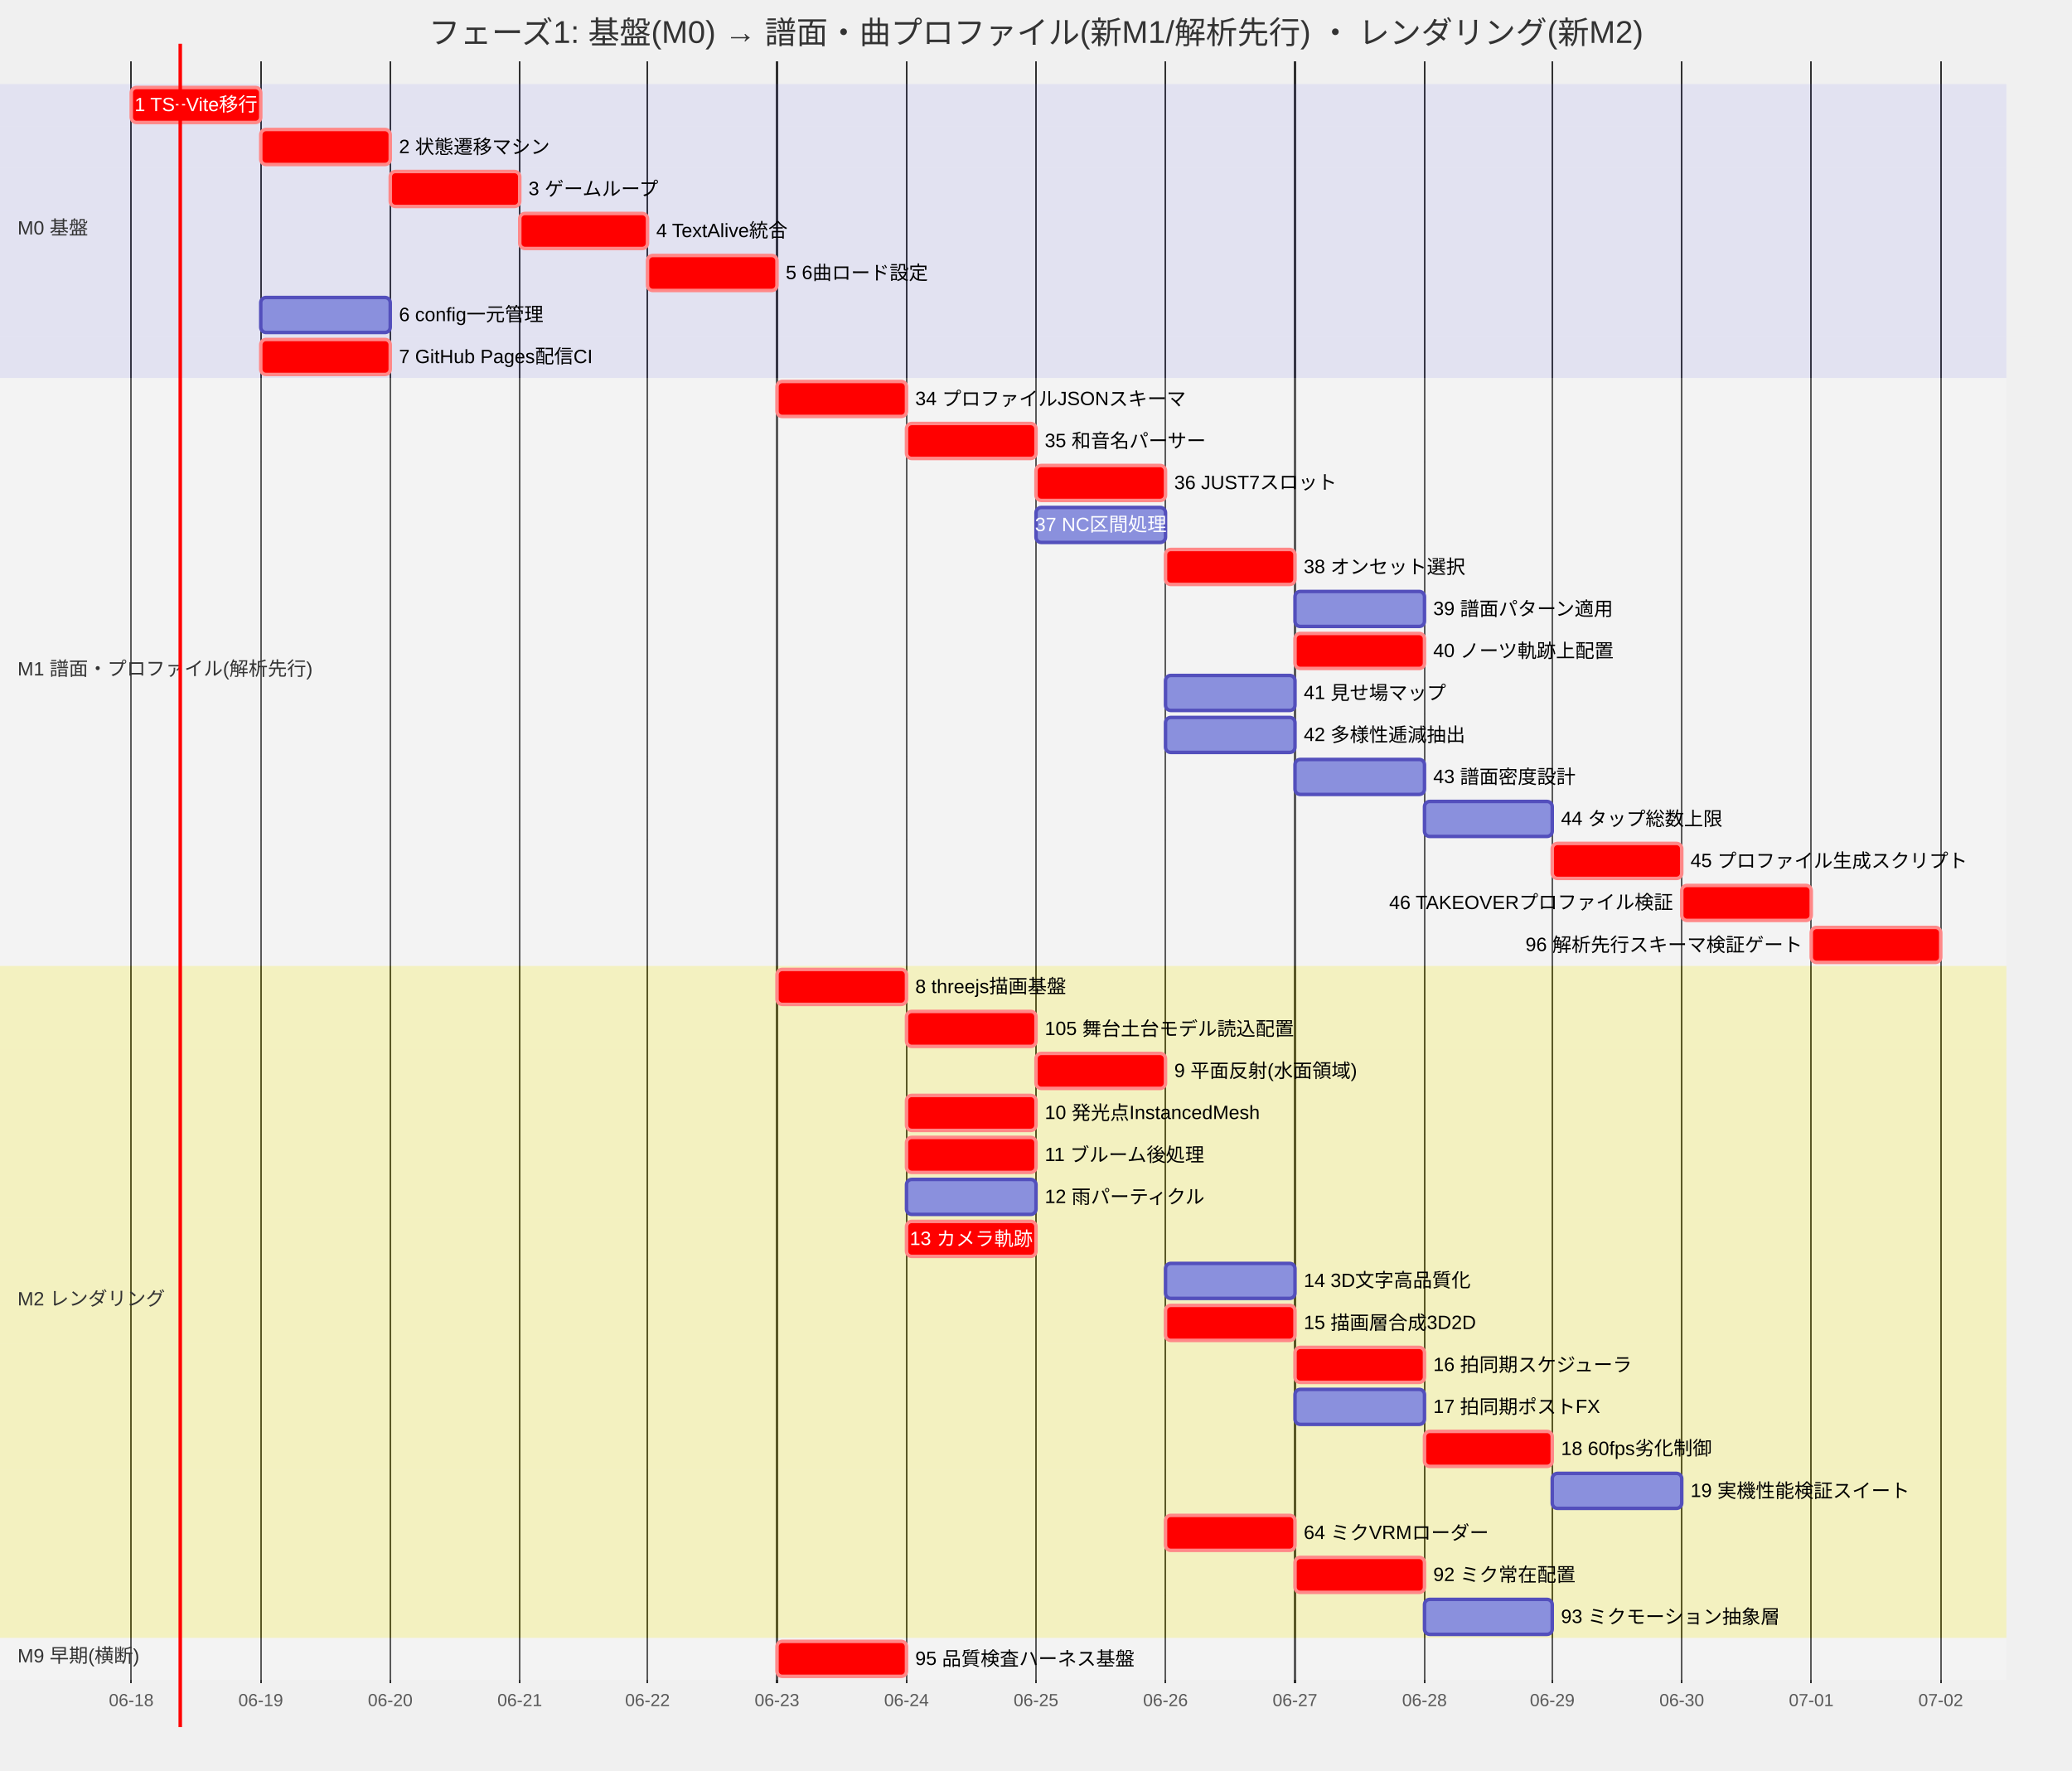
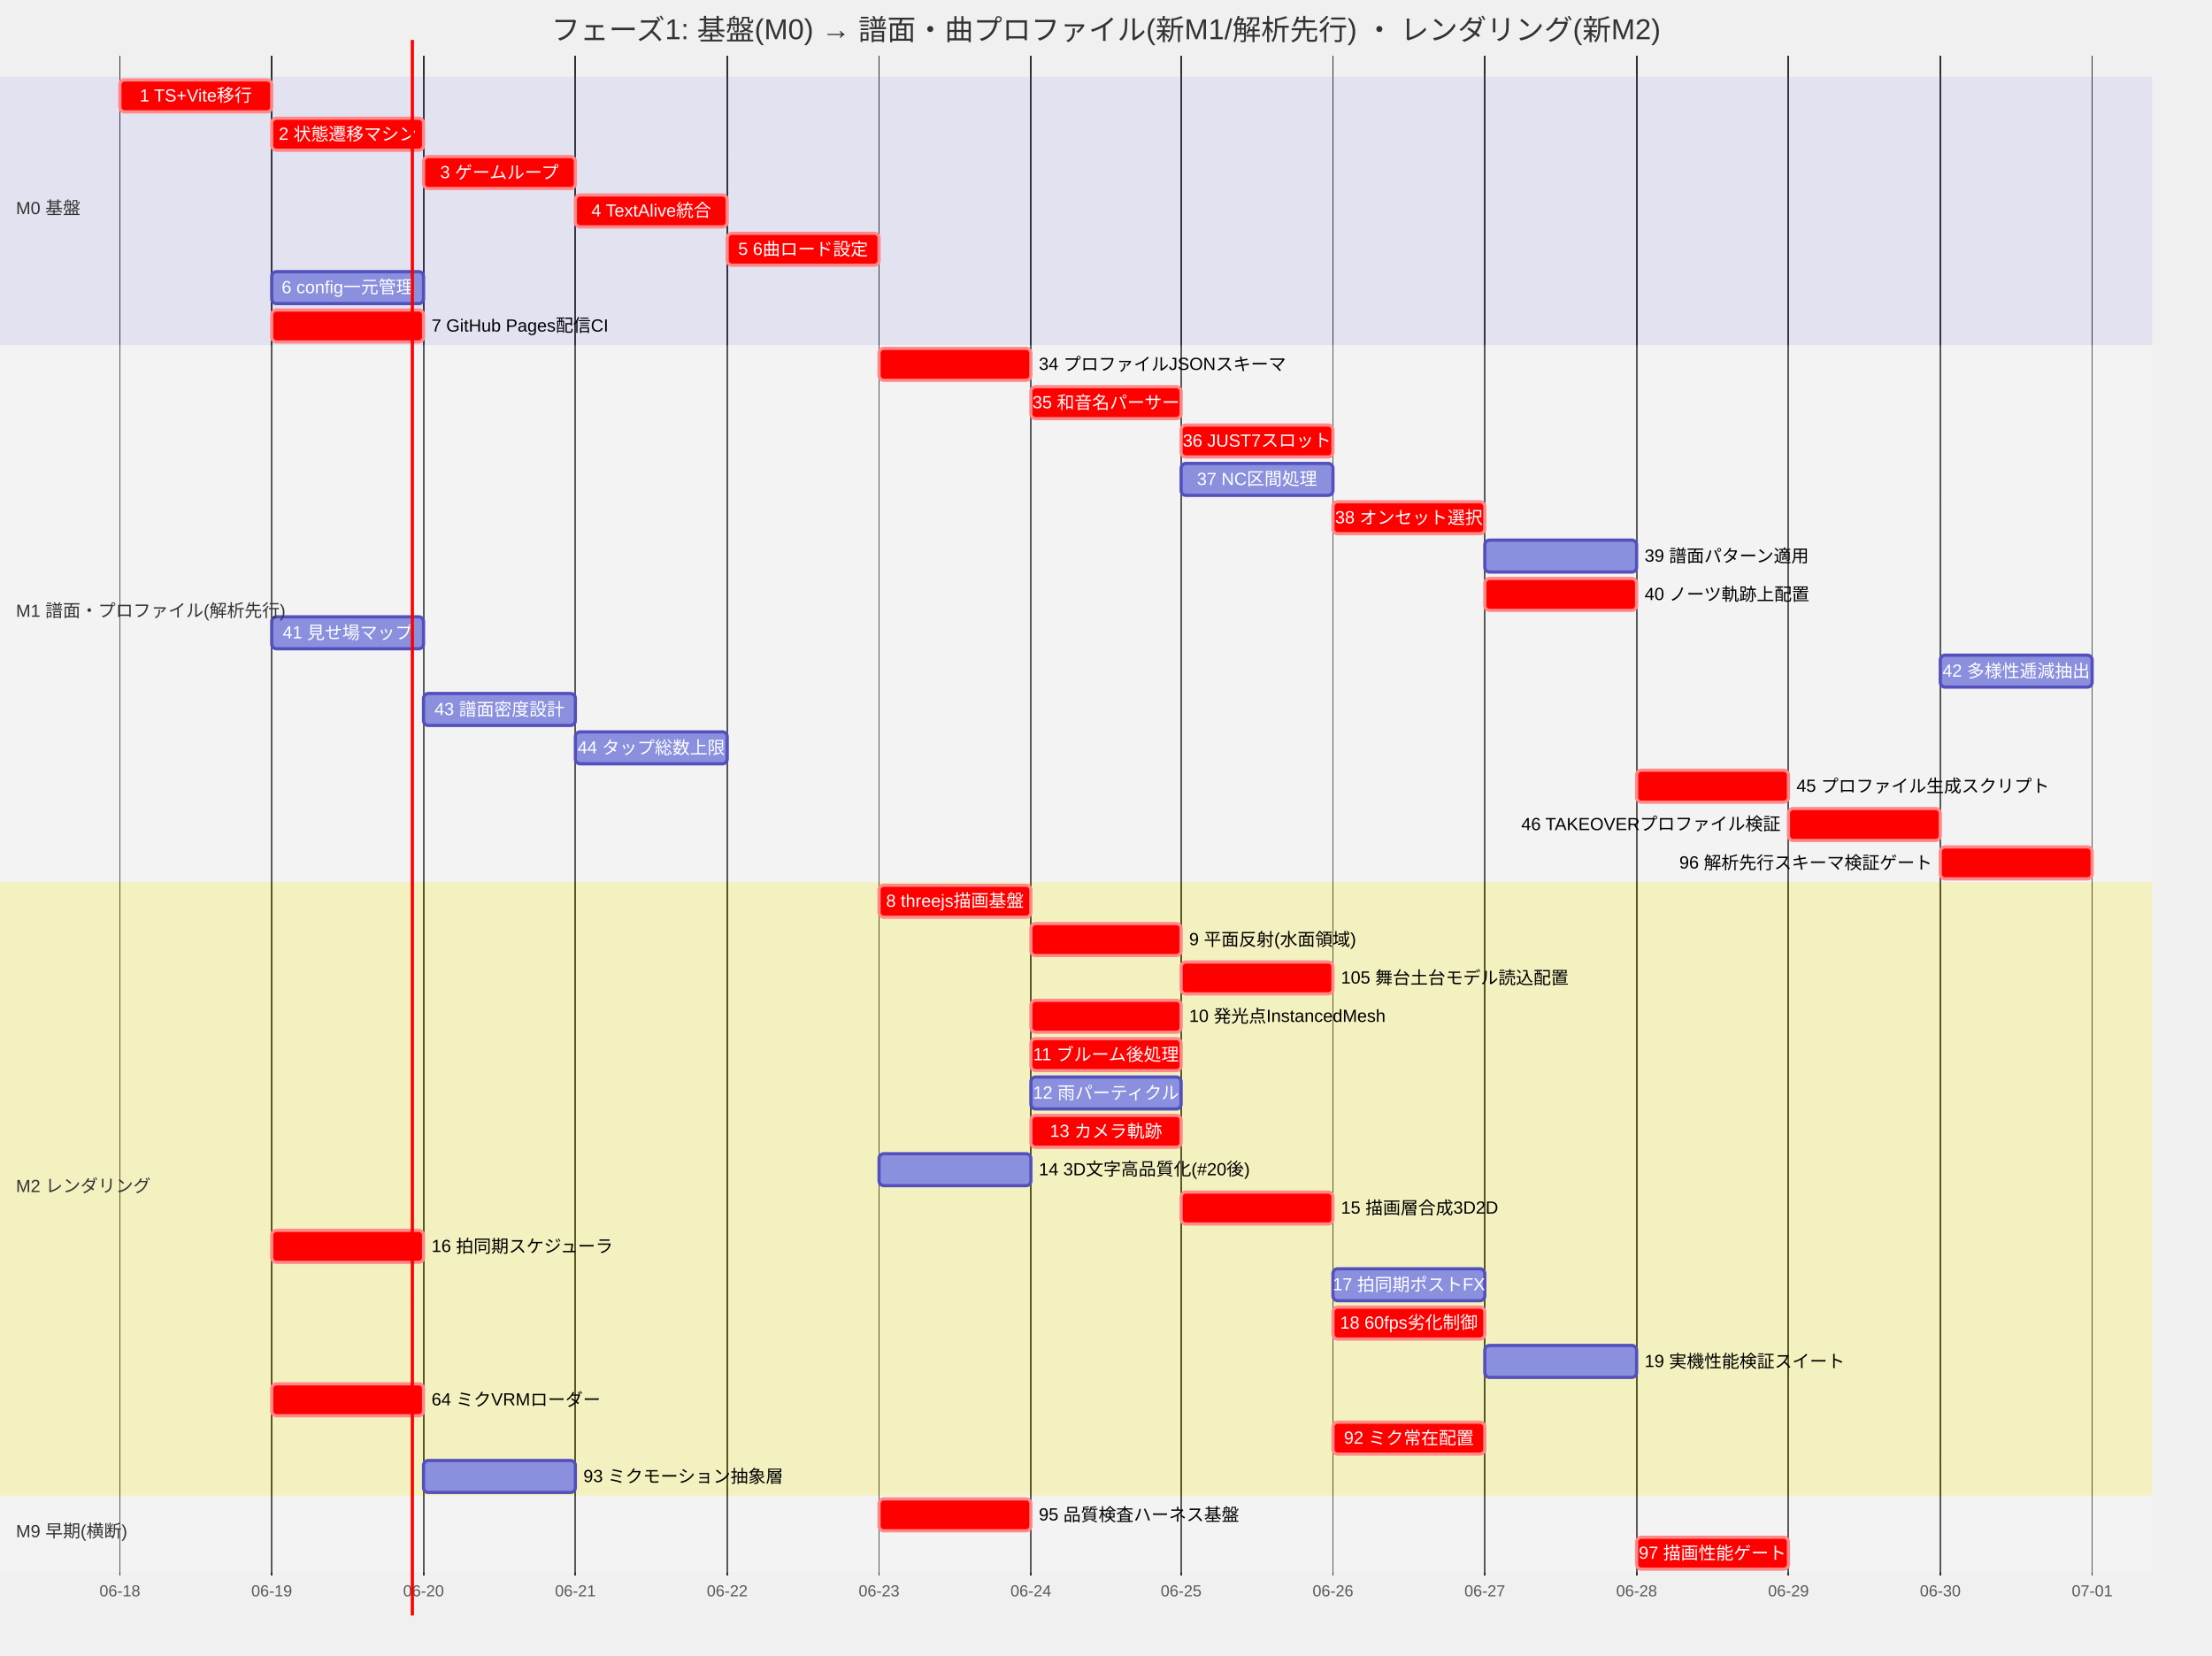
- <svg xmlns="http://www.w3.org/2000/svg" id="my-svg" width="100%" viewBox="0 0 1184 1012" style="max-width: 1184px; background-color: white;" role="graphics-document document" aria-roledescription="gantt">
+ <svg xmlns="http://www.w3.org/2000/svg" id="my-svg" width="100%" viewBox="0 0 1384 1036" style="max-width: 1384px; background-color: white;" role="graphics-document document" aria-roledescription="gantt">
  <style>#my-svg{font-family:"trebuchet ms",verdana,arial,sans-serif;font-size:16px;fill:#333;}@keyframes edge-animation-frame{from{stroke-dashoffset:0;}}@keyframes dash{to{stroke-dashoffset:0;}}#my-svg .edge-animation-slow{stroke-dasharray:9,5!important;stroke-dashoffset:900;animation:dash 50s linear infinite;stroke-linecap:round;}#my-svg .edge-animation-fast{stroke-dasharray:9,5!important;stroke-dashoffset:900;animation:dash 20s linear infinite;stroke-linecap:round;}#my-svg .error-icon{fill:#552222;}#my-svg .error-text{fill:#552222;stroke:#552222;}#my-svg .edge-thickness-normal{stroke-width:1px;}#my-svg .edge-thickness-thick{stroke-width:3.5px;}#my-svg .edge-pattern-solid{stroke-dasharray:0;}#my-svg .edge-thickness-invisible{stroke-width:0;fill:none;}#my-svg .edge-pattern-dashed{stroke-dasharray:3;}#my-svg .edge-pattern-dotted{stroke-dasharray:2;}#my-svg .marker{fill:#333333;stroke:#333333;}#my-svg .marker.cross{stroke:#333333;}#my-svg svg{font-family:"trebuchet ms",verdana,arial,sans-serif;font-size:16px;}#my-svg p{margin:0;}#my-svg .mermaid-main-font{font-family:"trebuchet ms",verdana,arial,sans-serif;}#my-svg .exclude-range{fill:#eeeeee;}#my-svg .section{stroke:none;opacity:0.2;}#my-svg .section0{fill:rgba(102, 102, 255, 0.49);}#my-svg .section2{fill:#fff400;}#my-svg .section1,#my-svg .section3{fill:white;opacity:0.2;}#my-svg .sectionTitle0{fill:#333;}#my-svg .sectionTitle1{fill:#333;}#my-svg .sectionTitle2{fill:#333;}#my-svg .sectionTitle3{fill:#333;}#my-svg .sectionTitle{text-anchor:start;font-family:"trebuchet ms",verdana,arial,sans-serif;}#my-svg .grid .tick{stroke:lightgrey;opacity:0.8;shape-rendering:crispEdges;}#my-svg .grid .tick text{font-family:"trebuchet ms",verdana,arial,sans-serif;fill:#333;}#my-svg .grid path{stroke-width:0;}#my-svg .today{fill:none;stroke:red;stroke-width:2px;}#my-svg .task{stroke-width:2;}#my-svg .taskText{text-anchor:middle;font-family:"trebuchet ms",verdana,arial,sans-serif;}#my-svg .taskTextOutsideRight{fill:black;text-anchor:start;font-family:"trebuchet ms",verdana,arial,sans-serif;}#my-svg .taskTextOutsideLeft{fill:black;text-anchor:end;}#my-svg .task.clickable{cursor:pointer;}#my-svg .taskText.clickable{cursor:pointer;fill:#003163!important;font-weight:bold;}#my-svg .taskTextOutsideLeft.clickable{cursor:pointer;fill:#003163!important;font-weight:bold;}#my-svg .taskTextOutsideRight.clickable{cursor:pointer;fill:#003163!important;font-weight:bold;}#my-svg .taskText0,#my-svg .taskText1,#my-svg .taskText2,#my-svg .taskText3{fill:white;}#my-svg .task0,#my-svg .task1,#my-svg .task2,#my-svg .task3{fill:#8a90dd;stroke:#534fbc;}#my-svg .taskTextOutside0,#my-svg .taskTextOutside2{fill:black;}#my-svg .taskTextOutside1,#my-svg .taskTextOutside3{fill:black;}#my-svg .active0,#my-svg .active1,#my-svg .active2,#my-svg .active3{fill:#bfc7ff;stroke:#534fbc;}#my-svg .activeText0,#my-svg .activeText1,#my-svg .activeText2,#my-svg .activeText3{fill:black!important;}#my-svg .done0,#my-svg .done1,#my-svg .done2,#my-svg .done3{stroke:grey;fill:lightgrey;stroke-width:2;}#my-svg .doneText0,#my-svg .doneText1,#my-svg .doneText2,#my-svg .doneText3{fill:black!important;}#my-svg .doneText0.taskTextOutsideLeft,#my-svg .doneText0.taskTextOutsideRight,#my-svg .doneText1.taskTextOutsideLeft,#my-svg .doneText1.taskTextOutsideRight,#my-svg .doneText2.taskTextOutsideLeft,#my-svg .doneText2.taskTextOutsideRight,#my-svg .doneText3.taskTextOutsideLeft,#my-svg .doneText3.taskTextOutsideRight{fill:black!important;}#my-svg .crit0,#my-svg .crit1,#my-svg .crit2,#my-svg .crit3{stroke:#ff8888;fill:red;stroke-width:2;}#my-svg .activeCrit0,#my-svg .activeCrit1,#my-svg .activeCrit2,#my-svg .activeCrit3{stroke:#ff8888;fill:#bfc7ff;stroke-width:2;}#my-svg .doneCrit0,#my-svg .doneCrit1,#my-svg .doneCrit2,#my-svg .doneCrit3{stroke:#ff8888;fill:lightgrey;stroke-width:2;cursor:pointer;shape-rendering:crispEdges;}#my-svg .milestone{transform:rotate(45deg) scale(0.8,0.8);}#my-svg .milestoneText{font-style:italic;}#my-svg .doneCritText0,#my-svg .doneCritText1,#my-svg .doneCritText2,#my-svg .doneCritText3{fill:black!important;}#my-svg .doneCritText0.taskTextOutsideLeft,#my-svg .doneCritText0.taskTextOutsideRight,#my-svg .doneCritText1.taskTextOutsideLeft,#my-svg .doneCritText1.taskTextOutsideRight,#my-svg .doneCritText2.taskTextOutsideLeft,#my-svg .doneCritText2.taskTextOutsideRight,#my-svg .doneCritText3.taskTextOutsideLeft,#my-svg .doneCritText3.taskTextOutsideRight{fill:black!important;}#my-svg .vert{stroke:navy;}#my-svg .vertText{font-size:15px;text-anchor:middle;fill:navy!important;}#my-svg .activeCritText0,#my-svg .activeCritText1,#my-svg .activeCritText2,#my-svg .activeCritText3{fill:black!important;}#my-svg .titleText{text-anchor:middle;font-size:18px;fill:#333;font-family:"trebuchet ms",verdana,arial,sans-serif;}#my-svg .node .neo-node{stroke:#9370DB;}#my-svg [data-look="neo"].node rect,#my-svg [data-look="neo"].cluster rect,#my-svg [data-look="neo"].node polygon{stroke:#9370DB;filter:drop-shadow(1px 2px 2px rgba(185, 185, 185, 1));}#my-svg [data-look="neo"].node path{stroke:#9370DB;stroke-width:1px;}#my-svg [data-look="neo"].node .outer-path{filter:drop-shadow(1px 2px 2px rgba(185, 185, 185, 1));}#my-svg [data-look="neo"].node .neo-line path{stroke:#9370DB;filter:none;}#my-svg [data-look="neo"].node circle{stroke:#9370DB;filter:drop-shadow(1px 2px 2px rgba(185, 185, 185, 1));}#my-svg [data-look="neo"].node circle .state-start{fill:#000000;}#my-svg [data-look="neo"].icon-shape .icon{fill:#9370DB;filter:drop-shadow(1px 2px 2px rgba(185, 185, 185, 1));}#my-svg [data-look="neo"].icon-shape .icon-neo path{stroke:#9370DB;filter:drop-shadow(1px 2px 2px rgba(185, 185, 185, 1));}#my-svg :root{--mermaid-font-family:"trebuchet ms",verdana,arial,sans-serif;}</style>
  <g />
-   <g class="grid" transform="translate(75, 962)" fill="none" font-size="10" font-family="sans-serif" text-anchor="middle">
-     <path class="domain" stroke="currentColor" d="M0,-927V0H1034V-927" />
+   <g class="grid" transform="translate(75, 986)" fill="none" font-size="10" font-family="sans-serif" text-anchor="middle">
+     <path class="domain" stroke="currentColor" d="M0,-951V0H1234V-951" />
    <g class="tick" opacity="1" transform="translate(0,0)">
-       <line stroke="currentColor" y2="-927" />
+       <line stroke="currentColor" y2="-951" />
      <text fill="#000" y="3" dy="1em" stroke="none" font-size="10" style="text-anchor: middle;">06-18</text>
    </g>
-     <g class="tick" opacity="1" transform="translate(74,0)">
-       <line stroke="currentColor" y2="-927" />
+     <g class="tick" opacity="1" transform="translate(95,0)">
+       <line stroke="currentColor" y2="-951" />
      <text fill="#000" y="3" dy="1em" stroke="none" font-size="10" style="text-anchor: middle;">06-19</text>
    </g>
-     <g class="tick" opacity="1" transform="translate(148,0)">
-       <line stroke="currentColor" y2="-927" />
+     <g class="tick" opacity="1" transform="translate(190,0)">
+       <line stroke="currentColor" y2="-951" />
      <text fill="#000" y="3" dy="1em" stroke="none" font-size="10" style="text-anchor: middle;">06-20</text>
    </g>
-     <g class="tick" opacity="1" transform="translate(222,0)">
-       <line stroke="currentColor" y2="-927" />
+     <g class="tick" opacity="1" transform="translate(285,0)">
+       <line stroke="currentColor" y2="-951" />
      <text fill="#000" y="3" dy="1em" stroke="none" font-size="10" style="text-anchor: middle;">06-21</text>
    </g>
-     <g class="tick" opacity="1" transform="translate(295,0)">
-       <line stroke="currentColor" y2="-927" />
+     <g class="tick" opacity="1" transform="translate(380,0)">
+       <line stroke="currentColor" y2="-951" />
      <text fill="#000" y="3" dy="1em" stroke="none" font-size="10" style="text-anchor: middle;">06-22</text>
    </g>
-     <g class="tick" opacity="1" transform="translate(369,0)">
-       <line stroke="currentColor" y2="-927" />
+     <g class="tick" opacity="1" transform="translate(475,0)">
+       <line stroke="currentColor" y2="-951" />
      <text fill="#000" y="3" dy="1em" stroke="none" font-size="10" style="text-anchor: middle;">06-23</text>
    </g>
-     <g class="tick" opacity="1" transform="translate(443,0)">
-       <line stroke="currentColor" y2="-927" />
+     <g class="tick" opacity="1" transform="translate(570,0)">
+       <line stroke="currentColor" y2="-951" />
      <text fill="#000" y="3" dy="1em" stroke="none" font-size="10" style="text-anchor: middle;">06-24</text>
    </g>
-     <g class="tick" opacity="1" transform="translate(517,0)">
-       <line stroke="currentColor" y2="-927" />
+     <g class="tick" opacity="1" transform="translate(664,0)">
+       <line stroke="currentColor" y2="-951" />
      <text fill="#000" y="3" dy="1em" stroke="none" font-size="10" style="text-anchor: middle;">06-25</text>
    </g>
-     <g class="tick" opacity="1" transform="translate(591,0)">
-       <line stroke="currentColor" y2="-927" />
+     <g class="tick" opacity="1" transform="translate(759,0)">
+       <line stroke="currentColor" y2="-951" />
      <text fill="#000" y="3" dy="1em" stroke="none" font-size="10" style="text-anchor: middle;">06-26</text>
    </g>
-     <g class="tick" opacity="1" transform="translate(665,0)">
-       <line stroke="currentColor" y2="-927" />
+     <g class="tick" opacity="1" transform="translate(854,0)">
+       <line stroke="currentColor" y2="-951" />
      <text fill="#000" y="3" dy="1em" stroke="none" font-size="10" style="text-anchor: middle;">06-27</text>
    </g>
-     <g class="tick" opacity="1" transform="translate(739,0)">
-       <line stroke="currentColor" y2="-927" />
+     <g class="tick" opacity="1" transform="translate(949,0)">
+       <line stroke="currentColor" y2="-951" />
      <text fill="#000" y="3" dy="1em" stroke="none" font-size="10" style="text-anchor: middle;">06-28</text>
    </g>
-     <g class="tick" opacity="1" transform="translate(812,0)">
-       <line stroke="currentColor" y2="-927" />
+     <g class="tick" opacity="1" transform="translate(1044,0)">
+       <line stroke="currentColor" y2="-951" />
      <text fill="#000" y="3" dy="1em" stroke="none" font-size="10" style="text-anchor: middle;">06-29</text>
    </g>
-     <g class="tick" opacity="1" transform="translate(886,0)">
-       <line stroke="currentColor" y2="-927" />
+     <g class="tick" opacity="1" transform="translate(1139,0)">
+       <line stroke="currentColor" y2="-951" />
      <text fill="#000" y="3" dy="1em" stroke="none" font-size="10" style="text-anchor: middle;">06-30</text>
    </g>
-     <g class="tick" opacity="1" transform="translate(960,0)">
-       <line stroke="currentColor" y2="-927" />
+     <g class="tick" opacity="1" transform="translate(1234,0)">
+       <line stroke="currentColor" y2="-951" />
      <text fill="#000" y="3" dy="1em" stroke="none" font-size="10" style="text-anchor: middle;">07-01</text>
    </g>
-     <g class="tick" opacity="1" transform="translate(1034,0)">
-       <line stroke="currentColor" y2="-927" />
-       <text fill="#000" y="3" dy="1em" stroke="none" font-size="10" style="text-anchor: middle;">07-02</text>
-     </g>
  </g>
  <g>
-     <rect x="0" y="48" width="1146.5" height="24" class="section section0" />
-     <rect x="0" y="72" width="1146.5" height="24" class="section section0" />
-     <rect x="0" y="168" width="1146.5" height="24" class="section section0" />
-     <rect x="0" y="192" width="1146.5" height="24" class="section section0" />
-     <rect x="0" y="96" width="1146.5" height="24" class="section section0" />
-     <rect x="0" y="120" width="1146.5" height="24" class="section section0" />
-     <rect x="0" y="144" width="1146.5" height="24" class="section section0" />
-     <rect x="0" y="216" width="1146.5" height="24" class="section section1" />
-     <rect x="0" y="552" width="1146.5" height="24" class="section section2" />
-     <rect x="0" y="936" width="1146.5" height="24" class="section section3" />
-     <rect x="0" y="240" width="1146.5" height="24" class="section section1" />
-     <rect x="0" y="576" width="1146.5" height="24" class="section section2" />
-     <rect x="0" y="624" width="1146.5" height="24" class="section section2" />
-     <rect x="0" y="648" width="1146.5" height="24" class="section section2" />
-     <rect x="0" y="672" width="1146.5" height="24" class="section section2" />
-     <rect x="0" y="696" width="1146.5" height="24" class="section section2" />
-     <rect x="0" y="264" width="1146.5" height="24" class="section section1" />
-     <rect x="0" y="288" width="1146.5" height="24" class="section section1" />
-     <rect x="0" y="600" width="1146.5" height="24" class="section section2" />
-     <rect x="0" y="312" width="1146.5" height="24" class="section section1" />
-     <rect x="0" y="384" width="1146.5" height="24" class="section section1" />
-     <rect x="0" y="408" width="1146.5" height="24" class="section section1" />
-     <rect x="0" y="720" width="1146.5" height="24" class="section section2" />
-     <rect x="0" y="744" width="1146.5" height="24" class="section section2" />
-     <rect x="0" y="864" width="1146.5" height="24" class="section section2" />
-     <rect x="0" y="336" width="1146.5" height="24" class="section section1" />
-     <rect x="0" y="360" width="1146.5" height="24" class="section section1" />
-     <rect x="0" y="432" width="1146.5" height="24" class="section section1" />
-     <rect x="0" y="768" width="1146.5" height="24" class="section section2" />
-     <rect x="0" y="792" width="1146.5" height="24" class="section section2" />
-     <rect x="0" y="888" width="1146.5" height="24" class="section section2" />
-     <rect x="0" y="456" width="1146.5" height="24" class="section section1" />
-     <rect x="0" y="816" width="1146.5" height="24" class="section section2" />
-     <rect x="0" y="912" width="1146.5" height="24" class="section section2" />
-     <rect x="0" y="480" width="1146.5" height="24" class="section section1" />
-     <rect x="0" y="840" width="1146.5" height="24" class="section section2" />
-     <rect x="0" y="504" width="1146.5" height="24" class="section section1" />
-     <rect x="0" y="528" width="1146.5" height="24" class="section section1" />
+     <rect x="0" y="48" width="1346.5" height="24" class="section section0" />
+     <rect x="0" y="72" width="1346.5" height="24" class="section section0" />
+     <rect x="0" y="168" width="1346.5" height="24" class="section section0" />
+     <rect x="0" y="192" width="1346.5" height="24" class="section section0" />
+     <rect x="0" y="384" width="1346.5" height="24" class="section section1" />
+     <rect x="0" y="768" width="1346.5" height="24" class="section section2" />
+     <rect x="0" y="864" width="1346.5" height="24" class="section section2" />
+     <rect x="0" y="96" width="1346.5" height="24" class="section section0" />
+     <rect x="0" y="432" width="1346.5" height="24" class="section section1" />
+     <rect x="0" y="912" width="1346.5" height="24" class="section section2" />
+     <rect x="0" y="120" width="1346.5" height="24" class="section section0" />
+     <rect x="0" y="456" width="1346.5" height="24" class="section section1" />
+     <rect x="0" y="144" width="1346.5" height="24" class="section section0" />
+     <rect x="0" y="216" width="1346.5" height="24" class="section section1" />
+     <rect x="0" y="552" width="1346.5" height="24" class="section section2" />
+     <rect x="0" y="720" width="1346.5" height="24" class="section section2" />
+     <rect x="0" y="936" width="1346.5" height="24" class="section section3" />
+     <rect x="0" y="240" width="1346.5" height="24" class="section section1" />
+     <rect x="0" y="576" width="1346.5" height="24" class="section section2" />
+     <rect x="0" y="624" width="1346.5" height="24" class="section section2" />
+     <rect x="0" y="648" width="1346.5" height="24" class="section section2" />
+     <rect x="0" y="672" width="1346.5" height="24" class="section section2" />
+     <rect x="0" y="696" width="1346.5" height="24" class="section section2" />
+     <rect x="0" y="264" width="1346.5" height="24" class="section section1" />
+     <rect x="0" y="288" width="1346.5" height="24" class="section section1" />
+     <rect x="0" y="600" width="1346.5" height="24" class="section section2" />
+     <rect x="0" y="744" width="1346.5" height="24" class="section section2" />
+     <rect x="0" y="312" width="1346.5" height="24" class="section section1" />
+     <rect x="0" y="792" width="1346.5" height="24" class="section section2" />
+     <rect x="0" y="816" width="1346.5" height="24" class="section section2" />
+     <rect x="0" y="888" width="1346.5" height="24" class="section section2" />
+     <rect x="0" y="336" width="1346.5" height="24" class="section section1" />
+     <rect x="0" y="360" width="1346.5" height="24" class="section section1" />
+     <rect x="0" y="840" width="1346.5" height="24" class="section section2" />
+     <rect x="0" y="480" width="1346.5" height="24" class="section section1" />
+     <rect x="0" y="960" width="1346.5" height="24" class="section section3" />
+     <rect x="0" y="504" width="1346.5" height="24" class="section section1" />
+     <rect x="0" y="408" width="1346.5" height="24" class="section section1" />
+     <rect x="0" y="528" width="1346.5" height="24" class="section section1" />
  </g>
  <g>
-     <rect id="my-svg-i1" rx="3" ry="3" x="75" y="50" width="74" height="20" transform-origin="112px 60px" class="task crit0" />
-     <rect id="my-svg-i2" rx="3" ry="3" x="149" y="74" width="74" height="20" transform-origin="186px 84px" class="task crit0" />
-     <rect id="my-svg-i6" rx="3" ry="3" x="149" y="170" width="74" height="20" transform-origin="186px 180px" class="task task0" />
-     <rect id="my-svg-i7" rx="3" ry="3" x="149" y="194" width="74" height="20" transform-origin="186px 204px" class="task crit0" />
-     <rect id="my-svg-i3" rx="3" ry="3" x="223" y="98" width="74" height="20" transform-origin="260px 108px" class="task crit0" />
-     <rect id="my-svg-i4" rx="3" ry="3" x="297" y="122" width="73" height="20" transform-origin="333.5px 132px" class="task crit0" />
-     <rect id="my-svg-i5" rx="3" ry="3" x="370" y="146" width="74" height="20" transform-origin="407px 156px" class="task crit0" />
-     <rect id="my-svg-i34" rx="3" ry="3" x="444" y="218" width="74" height="20" transform-origin="481px 228px" class="task crit1" />
-     <rect id="my-svg-i8" rx="3" ry="3" x="444" y="554" width="74" height="20" transform-origin="481px 564px" class="task crit2" />
-     <rect id="my-svg-i95" rx="3" ry="3" x="444" y="938" width="74" height="20" transform-origin="481px 948px" class="task crit3" />
-     <rect id="my-svg-i35" rx="3" ry="3" x="518" y="242" width="74" height="20" transform-origin="555px 252px" class="task crit1" />
-     <rect id="my-svg-i105" rx="3" ry="3" x="518" y="578" width="74" height="20" transform-origin="555px 588px" class="task crit2" />
-     <rect id="my-svg-i10" rx="3" ry="3" x="518" y="626" width="74" height="20" transform-origin="555px 636px" class="task crit2" />
-     <rect id="my-svg-i11" rx="3" ry="3" x="518" y="650" width="74" height="20" transform-origin="555px 660px" class="task crit2" />
-     <rect id="my-svg-i12" rx="3" ry="3" x="518" y="674" width="74" height="20" transform-origin="555px 684px" class="task task2" />
-     <rect id="my-svg-i13" rx="3" ry="3" x="518" y="698" width="74" height="20" transform-origin="555px 708px" class="task crit2" />
-     <rect id="my-svg-i36" rx="3" ry="3" x="592" y="266" width="74" height="20" transform-origin="629px 276px" class="task crit1" />
-     <rect id="my-svg-i37" rx="3" ry="3" x="592" y="290" width="74" height="20" transform-origin="629px 300px" class="task task1" />
-     <rect id="my-svg-i9" rx="3" ry="3" x="592" y="602" width="74" height="20" transform-origin="629px 612px" class="task crit2" />
-     <rect id="my-svg-i38" rx="3" ry="3" x="666" y="314" width="74" height="20" transform-origin="703px 324px" class="task crit1" />
-     <rect id="my-svg-i41" rx="3" ry="3" x="666" y="386" width="74" height="20" transform-origin="703px 396px" class="task task1" />
-     <rect id="my-svg-i42" rx="3" ry="3" x="666" y="410" width="74" height="20" transform-origin="703px 420px" class="task task1" />
-     <rect id="my-svg-i14" rx="3" ry="3" x="666" y="722" width="74" height="20" transform-origin="703px 732px" class="task task2" />
-     <rect id="my-svg-i15" rx="3" ry="3" x="666" y="746" width="74" height="20" transform-origin="703px 756px" class="task crit2" />
-     <rect id="my-svg-i64" rx="3" ry="3" x="666" y="866" width="74" height="20" transform-origin="703px 876px" class="task crit2" />
-     <rect id="my-svg-i39" rx="3" ry="3" x="740" y="338" width="74" height="20" transform-origin="777px 348px" class="task task1" />
-     <rect id="my-svg-i40" rx="3" ry="3" x="740" y="362" width="74" height="20" transform-origin="777px 372px" class="task crit1" />
-     <rect id="my-svg-i43" rx="3" ry="3" x="740" y="434" width="74" height="20" transform-origin="777px 444px" class="task task1" />
-     <rect id="my-svg-i16" rx="3" ry="3" x="740" y="770" width="74" height="20" transform-origin="777px 780px" class="task crit2" />
-     <rect id="my-svg-i17" rx="3" ry="3" x="740" y="794" width="74" height="20" transform-origin="777px 804px" class="task task2" />
-     <rect id="my-svg-i92" rx="3" ry="3" x="740" y="890" width="74" height="20" transform-origin="777px 900px" class="task crit2" />
-     <rect id="my-svg-i44" rx="3" ry="3" x="814" y="458" width="73" height="20" transform-origin="850.5px 468px" class="task task1" />
-     <rect id="my-svg-i18" rx="3" ry="3" x="814" y="818" width="73" height="20" transform-origin="850.5px 828px" class="task crit2" />
-     <rect id="my-svg-i93" rx="3" ry="3" x="814" y="914" width="73" height="20" transform-origin="850.5px 924px" class="task task2" />
-     <rect id="my-svg-i45" rx="3" ry="3" x="887" y="482" width="74" height="20" transform-origin="924px 492px" class="task crit1" />
-     <rect id="my-svg-i19" rx="3" ry="3" x="887" y="842" width="74" height="20" transform-origin="924px 852px" class="task task2" />
-     <rect id="my-svg-i46" rx="3" ry="3" x="961" y="506" width="74" height="20" transform-origin="998px 516px" class="task crit1" />
-     <rect id="my-svg-i96" rx="3" ry="3" x="1035" y="530" width="74" height="20" transform-origin="1072px 540px" class="task crit1" />
-     <text id="my-svg-i1-text" font-size="11" x="112" y="63.5" class="taskText taskText0  critText0 width-68.09375">1 TS+Vite移行          </text>
-     <text id="my-svg-i2-text" font-size="11" x="228" y="87.5" class="taskTextOutsideRight taskTextOutside0  critText0 width-86.09375">2 状態遷移マシン        </text>
-     <text id="my-svg-i6-text" font-size="11" x="228" y="183.5" class="taskTextOutsideRight taskTextOutside0  width-83.171875">6 config一元管理        </text>
-     <text id="my-svg-i7-text" font-size="11" x="228" y="207.5" class="taskTextOutsideRight taskTextOutside0  critText0 width-105.6875">7 GitHub Pages配信CI    </text>
-     <text id="my-svg-i3-text" font-size="11" x="302" y="111.5" class="taskTextOutsideRight taskTextOutside0  critText0 width-75.092529296875">3 ゲームループ          </text>
-     <text id="my-svg-i4-text" font-size="11" x="375" y="135.5" class="taskTextOutsideRight taskTextOutside0  critText0 width-77.03125">4 TextAlive統合         </text>
-     <text id="my-svg-i5-text" font-size="11" x="449" y="159.5" class="taskTextOutsideRight taskTextOutside0  critText0 width-80.859375">5 6曲ロード設定         </text>
-     <text id="my-svg-i34-text" font-size="11" x="523" y="231.5" class="taskTextOutsideRight taskTextOutside1  critText1 width-149.828125">34 プロファイルJSONスキーマ </text>
-     <text id="my-svg-i8-text" font-size="11" x="523" y="567.5" class="taskTextOutsideRight taskTextOutside2  critText2 width-88.21875">8 threejs描画基盤        </text>
-     <text id="my-svg-i95-text" font-size="11" x="523" y="951.5" class="taskTextOutsideRight taskTextOutside3  critText3 width-124.859375">95 品質検査ハーネス基盤    </text>
-     <text id="my-svg-i35-text" font-size="11" x="597" y="255.5" class="taskTextOutsideRight taskTextOutside1  critText1 width-91.640625">35 和音名パーサー         </text>
-     <text id="my-svg-i105-text" font-size="11" x="597" y="591.5" class="taskTextOutsideRight taskTextOutside2  critText2 width-141.625">105 舞台土台モデル読込配置 </text>
-     <text id="my-svg-i10-text" font-size="11" x="597" y="639.5" class="taskTextOutsideRight taskTextOutside2  critText2 width-119.375">10 発光点InstancedMesh   </text>
-     <text id="my-svg-i11-text" font-size="11" x="597" y="663.5" class="taskTextOutsideRight taskTextOutside2  critText2 width-91.53125">11 ブルーム後処理         </text>
-     <text id="my-svg-i12-text" font-size="11" x="597" y="687.5" class="taskTextOutsideRight taskTextOutside2  width-90.875">12 雨パーティクル         </text>
-     <text id="my-svg-i13-text" font-size="11" x="555" y="711.5" class="taskText taskText2  critText2 width-69.859375">13 カメラ軌跡            </text>
-     <text id="my-svg-i36-text" font-size="11" x="671" y="279.5" class="taskTextOutsideRight taskTextOutside1  critText1 width-88.671875">36 JUST7スロット          </text>
-     <text id="my-svg-i37-text" font-size="11" x="629" y="303.5" class="taskText taskText1  width-72.453125">37 NC区間処理            </text>
-     <text id="my-svg-i9-text" font-size="11" x="671" y="615.5" class="taskTextOutsideRight taskTextOutside2  critText2 width-105.171875">9 平面反射(水面領域)      </text>
-     <text id="my-svg-i38-text" font-size="11" x="745" y="327.5" class="taskTextOutsideRight taskTextOutside1  critText1 width-92.85107421875">38 オンセット選択         </text>
-     <text id="my-svg-i41-text" font-size="11" x="745" y="399.5" class="taskTextOutsideRight taskTextOutside1  width-82.85107421875">41 見せ場マップ           </text>
-     <text id="my-svg-i42-text" font-size="11" x="745" y="423.5" class="taskTextOutsideRight taskTextOutside1  width-92.859375">42 多様性逓減抽出         </text>
-     <text id="my-svg-i14-text" font-size="11" x="745" y="735.5" class="taskTextOutsideRight taskTextOutside2  width-93.375">14 3D文字高品質化         </text>
-     <text id="my-svg-i15-text" font-size="11" x="745" y="759.5" class="taskTextOutsideRight taskTextOutside2  critText2 width-95.13427734375">15 描画層合成3D2D         </text>
-     <text id="my-svg-i64-text" font-size="11" x="745" y="879.5" class="taskTextOutsideRight taskTextOutside2  critText2 width-101.53125">64 ミクVRMローダー        </text>
-     <text id="my-svg-i39-text" font-size="11" x="819" y="351.5" class="taskTextOutsideRight taskTextOutside1  width-102.3125">39 譜面パターン適用        </text>
-     <text id="my-svg-i40-text" font-size="11" x="819" y="375.5" class="taskTextOutsideRight taskTextOutside1  critText1 width-103.640625">40 ノーツ軌跡上配置        </text>
-     <text id="my-svg-i43-text" font-size="11" x="819" y="447.5" class="taskTextOutsideRight taskTextOutside1  width-81.859375">43 譜面密度設計           </text>
-     <text id="my-svg-i16-text" font-size="11" x="819" y="783.5" class="taskTextOutsideRight taskTextOutside2  critText2 width-113.09375">16 拍同期スケジューラ      </text>
-     <text id="my-svg-i17-text" font-size="11" x="819" y="807.5" class="taskTextOutsideRight taskTextOutside2  width-93.625">17 拍同期ポストFX         </text>
-     <text id="my-svg-i92-text" font-size="11" x="819" y="903.5" class="taskTextOutsideRight taskTextOutside2  critText2 width-80.859375">92 ミク常在配置          </text>
-     <text id="my-svg-i44-text" font-size="11" x="892" y="471.5" class="taskTextOutsideRight taskTextOutside1  width-92.859375">44 タップ総数上限         </text>
-     <text id="my-svg-i18-text" font-size="11" x="892" y="831.5" class="taskTextOutsideRight taskTextOutside2  critText2 width-85.046875">18 60fps劣化制御         </text>
-     <text id="my-svg-i93-text" font-size="11" x="892" y="927.5" class="taskTextOutsideRight taskTextOutside2  width-124.640625">93 ミクモーション抽象層    </text>
-     <text id="my-svg-i45-text" font-size="11" x="966" y="495.5" class="taskTextOutsideRight taskTextOutside1  critText1 width-158.859375">45 プロファイル生成スクリプト </text>
-     <text id="my-svg-i19-text" font-size="11" x="966" y="855.5" class="taskTextOutsideRight taskTextOutside2  width-124.859375">19 実機性能検証スイート    </text>
-     <text id="my-svg-i46-text" font-size="11" x="956" y="519.5" class="taskTextOutsideLeft taskTextOutside1  critText1">46 TAKEOVERプロファイル検証 </text>
-     <text id="my-svg-i96-text" font-size="11" x="1030" y="543.5" class="taskTextOutsideLeft taskTextOutside1  critText1">96 解析先行スキーマ検証ゲート </text>
+     <rect id="my-svg-i1" rx="3" ry="3" x="75" y="50" width="95" height="20" transform-origin="122.5px 60px" class="task crit0" />
+     <rect id="my-svg-i2" rx="3" ry="3" x="170" y="74" width="95" height="20" transform-origin="217.5px 84px" class="task crit0" />
+     <rect id="my-svg-i6" rx="3" ry="3" x="170" y="170" width="95" height="20" transform-origin="217.5px 180px" class="task task0" />
+     <rect id="my-svg-i7" rx="3" ry="3" x="170" y="194" width="95" height="20" transform-origin="217.5px 204px" class="task crit0" />
+     <rect id="my-svg-i41" rx="3" ry="3" x="170" y="386" width="95" height="20" transform-origin="217.5px 396px" class="task task1" />
+     <rect id="my-svg-i16" rx="3" ry="3" x="170" y="770" width="95" height="20" transform-origin="217.5px 780px" class="task crit2" />
+     <rect id="my-svg-i64" rx="3" ry="3" x="170" y="866" width="95" height="20" transform-origin="217.5px 876px" class="task crit2" />
+     <rect id="my-svg-i3" rx="3" ry="3" x="265" y="98" width="95" height="20" transform-origin="312.5px 108px" class="task crit0" />
+     <rect id="my-svg-i43" rx="3" ry="3" x="265" y="434" width="95" height="20" transform-origin="312.5px 444px" class="task task1" />
+     <rect id="my-svg-i93" rx="3" ry="3" x="265" y="914" width="95" height="20" transform-origin="312.5px 924px" class="task task2" />
+     <rect id="my-svg-i4" rx="3" ry="3" x="360" y="122" width="95" height="20" transform-origin="407.5px 132px" class="task crit0" />
+     <rect id="my-svg-i44" rx="3" ry="3" x="360" y="458" width="95" height="20" transform-origin="407.5px 468px" class="task task1" />
+     <rect id="my-svg-i5" rx="3" ry="3" x="455" y="146" width="95" height="20" transform-origin="502.5px 156px" class="task crit0" />
+     <rect id="my-svg-i34" rx="3" ry="3" x="550" y="218" width="95" height="20" transform-origin="597.5px 228px" class="task crit1" />
+     <rect id="my-svg-i8" rx="3" ry="3" x="550" y="554" width="95" height="20" transform-origin="597.5px 564px" class="task crit2" />
+     <rect id="my-svg-i14" rx="3" ry="3" x="550" y="722" width="95" height="20" transform-origin="597.5px 732px" class="task task2" />
+     <rect id="my-svg-i95" rx="3" ry="3" x="550" y="938" width="95" height="20" transform-origin="597.5px 948px" class="task crit3" />
+     <rect id="my-svg-i35" rx="3" ry="3" x="645" y="242" width="94" height="20" transform-origin="692px 252px" class="task crit1" />
+     <rect id="my-svg-i9" rx="3" ry="3" x="645" y="578" width="94" height="20" transform-origin="692px 588px" class="task crit2" />
+     <rect id="my-svg-i10" rx="3" ry="3" x="645" y="626" width="94" height="20" transform-origin="692px 636px" class="task crit2" />
+     <rect id="my-svg-i11" rx="3" ry="3" x="645" y="650" width="94" height="20" transform-origin="692px 660px" class="task crit2" />
+     <rect id="my-svg-i12" rx="3" ry="3" x="645" y="674" width="94" height="20" transform-origin="692px 684px" class="task task2" />
+     <rect id="my-svg-i13" rx="3" ry="3" x="645" y="698" width="94" height="20" transform-origin="692px 708px" class="task crit2" />
+     <rect id="my-svg-i36" rx="3" ry="3" x="739" y="266" width="95" height="20" transform-origin="786.5px 276px" class="task crit1" />
+     <rect id="my-svg-i37" rx="3" ry="3" x="739" y="290" width="95" height="20" transform-origin="786.5px 300px" class="task task1" />
+     <rect id="my-svg-i105" rx="3" ry="3" x="739" y="602" width="95" height="20" transform-origin="786.5px 612px" class="task crit2" />
+     <rect id="my-svg-i15" rx="3" ry="3" x="739" y="746" width="95" height="20" transform-origin="786.5px 756px" class="task crit2" />
+     <rect id="my-svg-i38" rx="3" ry="3" x="834" y="314" width="95" height="20" transform-origin="881.5px 324px" class="task crit1" />
+     <rect id="my-svg-i17" rx="3" ry="3" x="834" y="794" width="95" height="20" transform-origin="881.5px 804px" class="task task2" />
+     <rect id="my-svg-i18" rx="3" ry="3" x="834" y="818" width="95" height="20" transform-origin="881.5px 828px" class="task crit2" />
+     <rect id="my-svg-i92" rx="3" ry="3" x="834" y="890" width="95" height="20" transform-origin="881.5px 900px" class="task crit2" />
+     <rect id="my-svg-i39" rx="3" ry="3" x="929" y="338" width="95" height="20" transform-origin="976.5px 348px" class="task task1" />
+     <rect id="my-svg-i40" rx="3" ry="3" x="929" y="362" width="95" height="20" transform-origin="976.5px 372px" class="task crit1" />
+     <rect id="my-svg-i19" rx="3" ry="3" x="929" y="842" width="95" height="20" transform-origin="976.5px 852px" class="task task2" />
+     <rect id="my-svg-i45" rx="3" ry="3" x="1024" y="482" width="95" height="20" transform-origin="1071.5px 492px" class="task crit1" />
+     <rect id="my-svg-i97" rx="3" ry="3" x="1024" y="962" width="95" height="20" transform-origin="1071.5px 972px" class="task crit3" />
+     <rect id="my-svg-i46" rx="3" ry="3" x="1119" y="506" width="95" height="20" transform-origin="1166.5px 516px" class="task crit1" />
+     <rect id="my-svg-i42" rx="3" ry="3" x="1214" y="410" width="95" height="20" transform-origin="1261.5px 420px" class="task task1" />
+     <rect id="my-svg-i96" rx="3" ry="3" x="1214" y="530" width="95" height="20" transform-origin="1261.5px 540px" class="task crit1" />
+     <text id="my-svg-i1-text" font-size="11" x="122.5" y="63.5" class="taskText taskText0  critText0 width-68.09375">1 TS+Vite移行          </text>
+     <text id="my-svg-i2-text" font-size="11" x="217.5" y="87.5" class="taskText taskText0  critText0 width-86.09375">2 状態遷移マシン        </text>
+     <text id="my-svg-i6-text" font-size="11" x="217.5" y="183.5" class="taskText taskText0  width-83.171875">6 config一元管理        </text>
+     <text id="my-svg-i7-text" font-size="11" x="270" y="207.5" class="taskTextOutsideRight taskTextOutside0  critText0 width-105.6875">7 GitHub Pages配信CI    </text>
+     <text id="my-svg-i41-text" font-size="11" x="217.5" y="399.5" class="taskText taskText1  width-82.85107421875">41 見せ場マップ           </text>
+     <text id="my-svg-i16-text" font-size="11" x="270" y="783.5" class="taskTextOutsideRight taskTextOutside2  critText2 width-113.09375">16 拍同期スケジューラ      </text>
+     <text id="my-svg-i64-text" font-size="11" x="270" y="879.5" class="taskTextOutsideRight taskTextOutside2  critText2 width-101.53125">64 ミクVRMローダー        </text>
+     <text id="my-svg-i3-text" font-size="11" x="312.5" y="111.5" class="taskText taskText0  critText0 width-75.092529296875">3 ゲームループ          </text>
+     <text id="my-svg-i43-text" font-size="11" x="312.5" y="447.5" class="taskText taskText1  width-81.859375">43 譜面密度設計           </text>
+     <text id="my-svg-i93-text" font-size="11" x="365" y="927.5" class="taskTextOutsideRight taskTextOutside2  width-124.640625">93 ミクモーション抽象層    </text>
+     <text id="my-svg-i4-text" font-size="11" x="407.5" y="135.5" class="taskText taskText0  critText0 width-77.03125">4 TextAlive統合         </text>
+     <text id="my-svg-i44-text" font-size="11" x="407.5" y="471.5" class="taskText taskText1  width-92.859375">44 タップ総数上限         </text>
+     <text id="my-svg-i5-text" font-size="11" x="502.5" y="159.5" class="taskText taskText0  critText0 width-80.859375">5 6曲ロード設定         </text>
+     <text id="my-svg-i34-text" font-size="11" x="650" y="231.5" class="taskTextOutsideRight taskTextOutside1  critText1 width-149.828125">34 プロファイルJSONスキーマ </text>
+     <text id="my-svg-i8-text" font-size="11" x="597.5" y="567.5" class="taskText taskText2  critText2 width-88.21875">8 threejs描画基盤        </text>
+     <text id="my-svg-i14-text" font-size="11" x="650" y="735.5" class="taskTextOutsideRight taskTextOutside2  width-129.75">14 3D文字高品質化(#20後)  </text>
+     <text id="my-svg-i95-text" font-size="11" x="650" y="951.5" class="taskTextOutsideRight taskTextOutside3  critText3 width-124.859375">95 品質検査ハーネス基盤    </text>
+     <text id="my-svg-i35-text" font-size="11" x="692" y="255.5" class="taskText taskText1  critText1 width-91.640625">35 和音名パーサー         </text>
+     <text id="my-svg-i9-text" font-size="11" x="744" y="591.5" class="taskTextOutsideRight taskTextOutside2  critText2 width-105.171875">9 平面反射(水面領域)      </text>
+     <text id="my-svg-i10-text" font-size="11" x="744" y="639.5" class="taskTextOutsideRight taskTextOutside2  critText2 width-119.375">10 発光点InstancedMesh   </text>
+     <text id="my-svg-i11-text" font-size="11" x="692" y="663.5" class="taskText taskText2  critText2 width-91.53125">11 ブルーム後処理         </text>
+     <text id="my-svg-i12-text" font-size="11" x="692" y="687.5" class="taskText taskText2  width-90.875">12 雨パーティクル         </text>
+     <text id="my-svg-i13-text" font-size="11" x="692" y="711.5" class="taskText taskText2  critText2 width-69.859375">13 カメラ軌跡            </text>
+     <text id="my-svg-i36-text" font-size="11" x="786.5" y="279.5" class="taskText taskText1  critText1 width-88.671875">36 JUST7スロット          </text>
+     <text id="my-svg-i37-text" font-size="11" x="786.5" y="303.5" class="taskText taskText1  width-72.453125">37 NC区間処理            </text>
+     <text id="my-svg-i105-text" font-size="11" x="839" y="615.5" class="taskTextOutsideRight taskTextOutside2  critText2 width-141.625">105 舞台土台モデル読込配置 </text>
+     <text id="my-svg-i15-text" font-size="11" x="839" y="759.5" class="taskTextOutsideRight taskTextOutside2  critText2 width-95.13427734375">15 描画層合成3D2D         </text>
+     <text id="my-svg-i38-text" font-size="11" x="881.5" y="327.5" class="taskText taskText1  critText1 width-92.85107421875">38 オンセット選択         </text>
+     <text id="my-svg-i17-text" font-size="11" x="881.5" y="807.5" class="taskText taskText2  width-93.625">17 拍同期ポストFX         </text>
+     <text id="my-svg-i18-text" font-size="11" x="881.5" y="831.5" class="taskText taskText2  critText2 width-85.046875">18 60fps劣化制御         </text>
+     <text id="my-svg-i92-text" font-size="11" x="881.5" y="903.5" class="taskText taskText2  critText2 width-80.859375">92 ミク常在配置          </text>
+     <text id="my-svg-i39-text" font-size="11" x="1029" y="351.5" class="taskTextOutsideRight taskTextOutside1  width-102.3125">39 譜面パターン適用        </text>
+     <text id="my-svg-i40-text" font-size="11" x="1029" y="375.5" class="taskTextOutsideRight taskTextOutside1  critText1 width-103.640625">40 ノーツ軌跡上配置        </text>
+     <text id="my-svg-i19-text" font-size="11" x="1029" y="855.5" class="taskTextOutsideRight taskTextOutside2  width-124.859375">19 実機性能検証スイート    </text>
+     <text id="my-svg-i45-text" font-size="11" x="1124" y="495.5" class="taskTextOutsideRight taskTextOutside1  critText1 width-158.859375">45 プロファイル生成スクリプト </text>
+     <text id="my-svg-i97-text" font-size="11" x="1071.5" y="975.5" class="taskText taskText3  critText3 width-91.859375">97 描画性能ゲート         </text>
+     <text id="my-svg-i46-text" font-size="11" x="1114" y="519.5" class="taskTextOutsideLeft taskTextOutside1  critText1">46 TAKEOVERプロファイル検証 </text>
+     <text id="my-svg-i42-text" font-size="11" x="1261.5" y="423.5" class="taskText taskText1  width-92.859375">42 多様性逓減抽出         </text>
+     <text id="my-svg-i96-text" font-size="11" x="1209" y="543.5" class="taskTextOutsideLeft taskTextOutside1  critText1">96 解析先行スキーマ検証ゲート </text>
  </g>
  <g>
    <text dy="0em" x="10" y="134" font-size="11" class="sectionTitle sectionTitle0">
      <tspan alignment-baseline="central" x="10">M0 基盤</tspan>
    </text>
    <text dy="0em" x="10" y="386" font-size="11" class="sectionTitle sectionTitle1">
      <tspan alignment-baseline="central" x="10">M1 譜面・プロファイル(解析先行)</tspan>
    </text>
    <text dy="0em" x="10" y="746" font-size="11" class="sectionTitle sectionTitle2">
      <tspan alignment-baseline="central" x="10">M2 レンダリング</tspan>
    </text>
-     <text dy="0em" x="10" y="950" font-size="11" class="sectionTitle sectionTitle3">
+     <text dy="0em" x="10" y="962" font-size="11" class="sectionTitle sectionTitle3">
      <tspan alignment-baseline="central" x="10">M9 早期(横断)</tspan>
    </text>
  </g>
  <g class="today">
-     <line x1="103" x2="103" y1="25" y2="987" class="today" />
-   </g>
-   <text x="592" y="25" class="titleText">フェーズ1: 基盤(M0) → 譜面・曲プロファイル(新M1/解析先行) ・ レンダリング(新M2)</text>
+     <line x1="258" x2="258" y1="25" y2="1011" class="today" />
+   </g>
+   <text x="692" y="25" class="titleText">フェーズ1: 基盤(M0) → 譜面・曲プロファイル(新M1/解析先行) ・ レンダリング(新M2)</text>
</svg>
